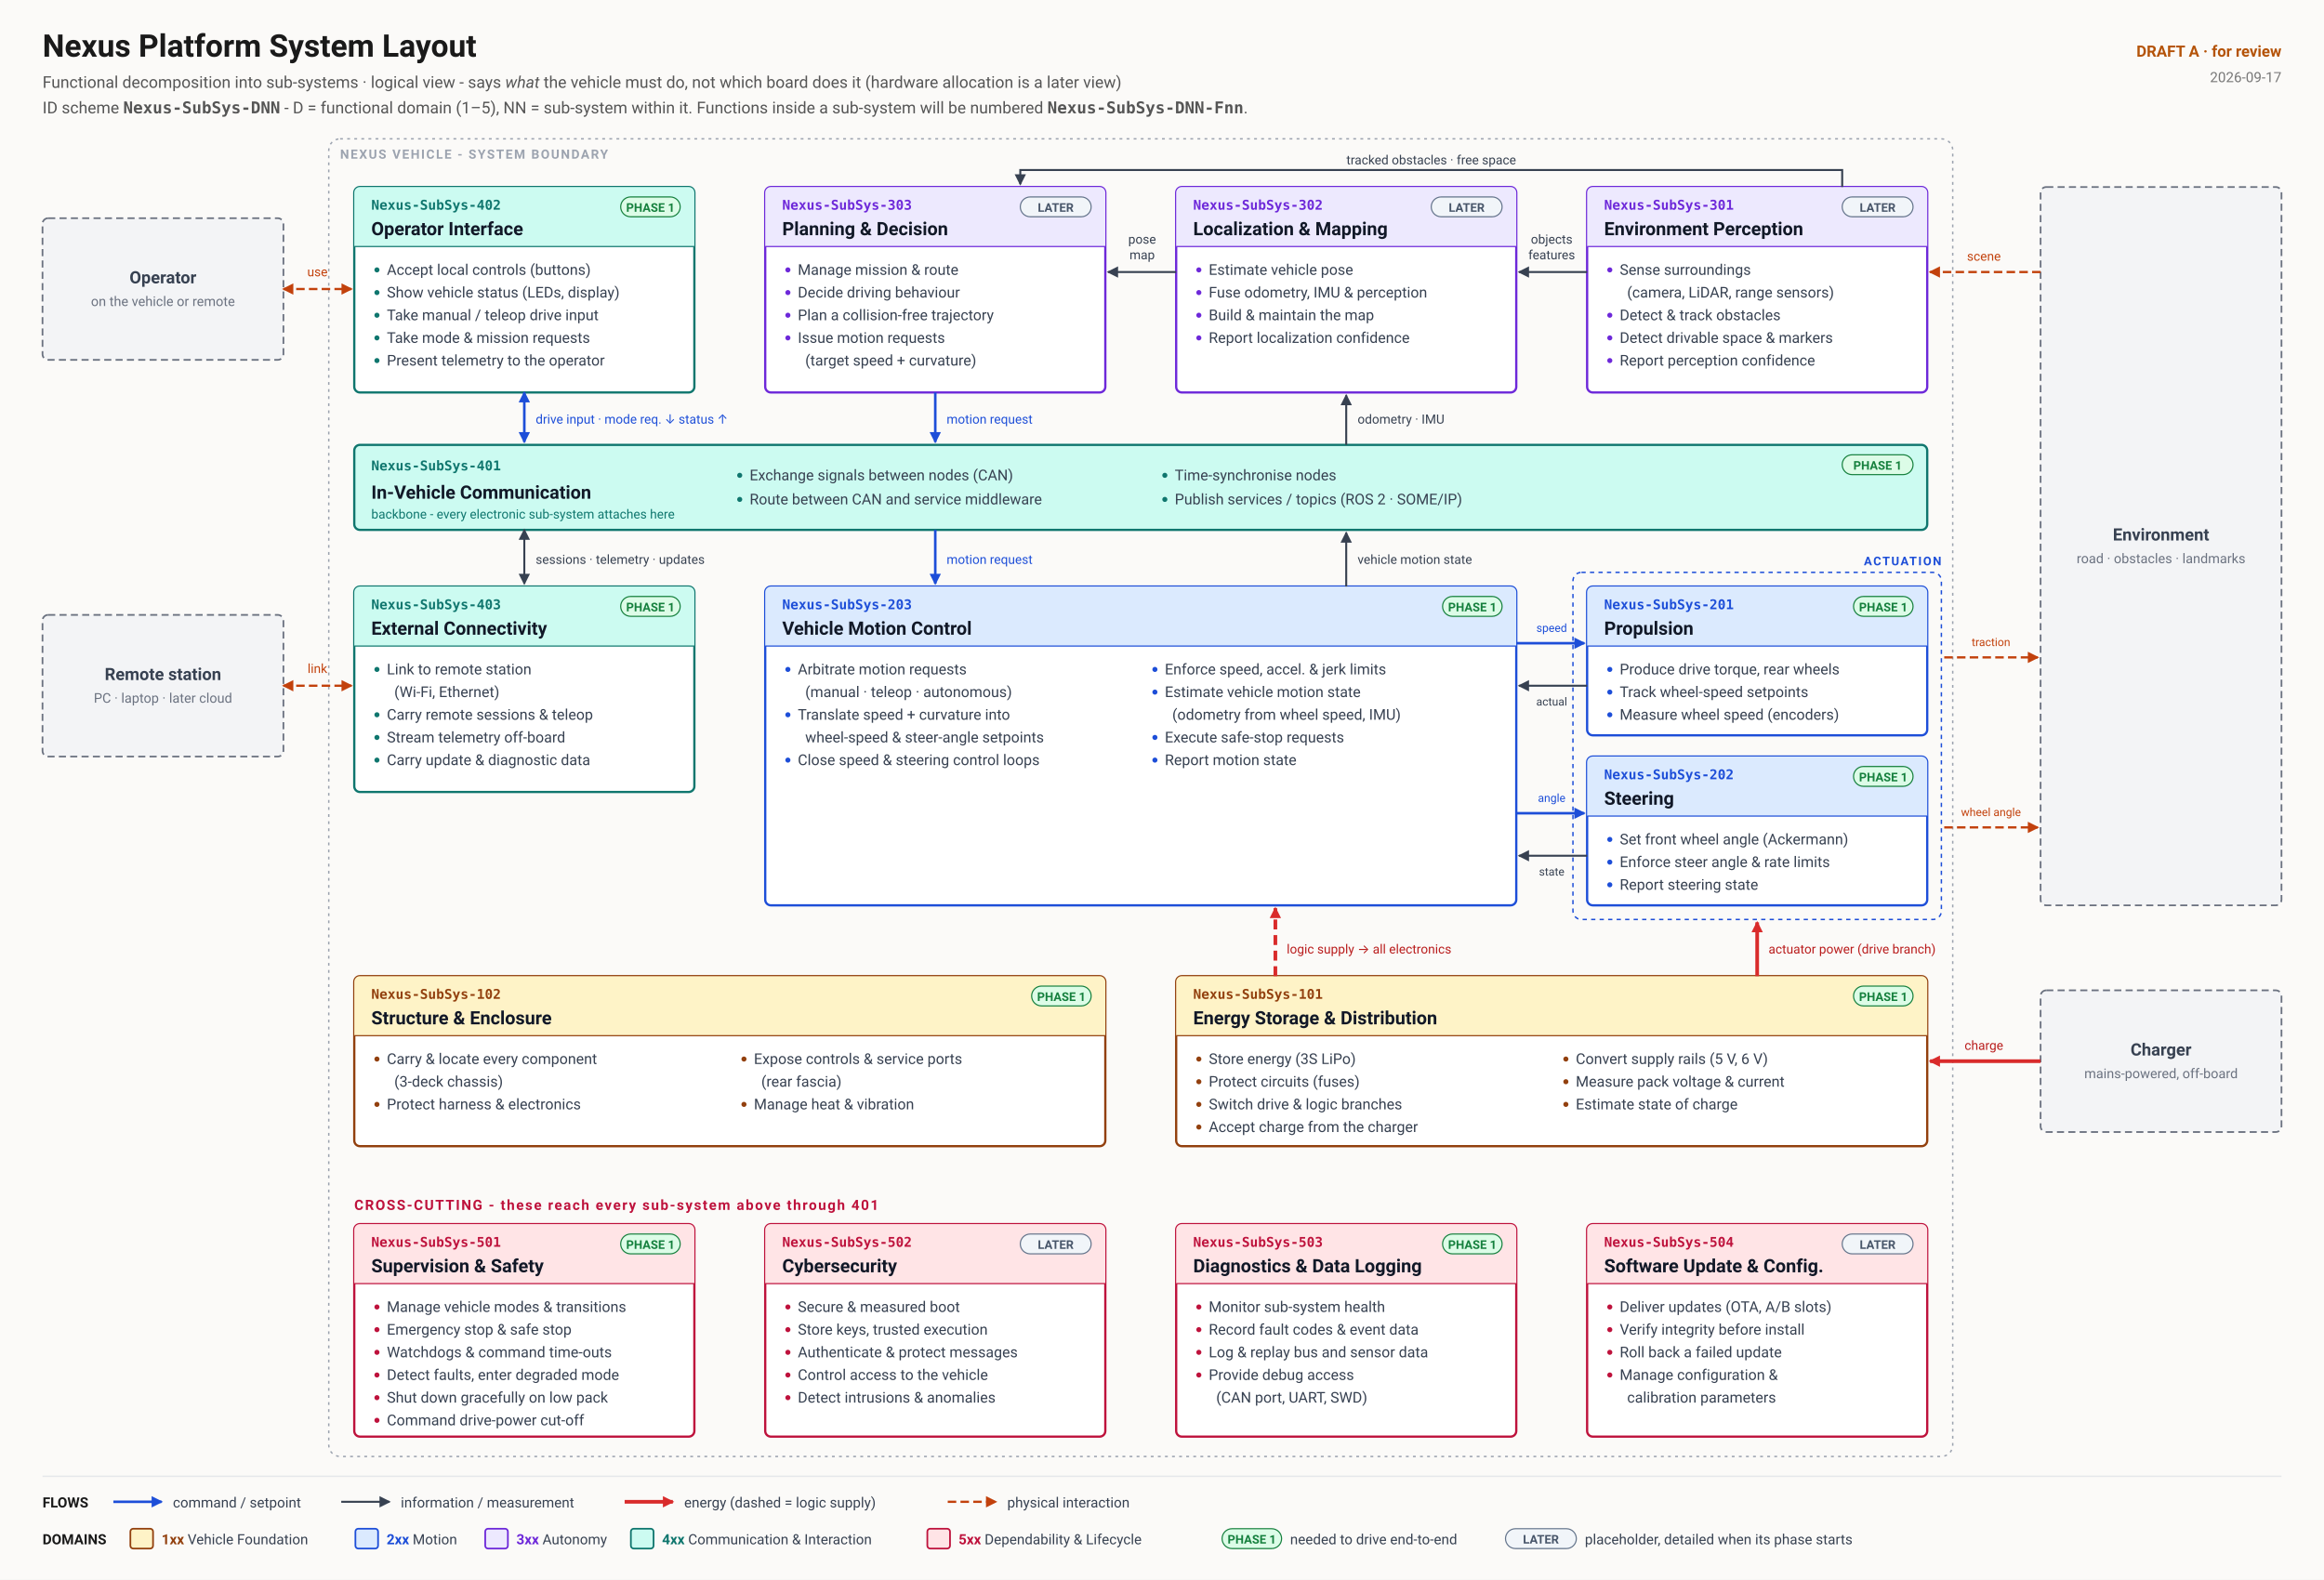
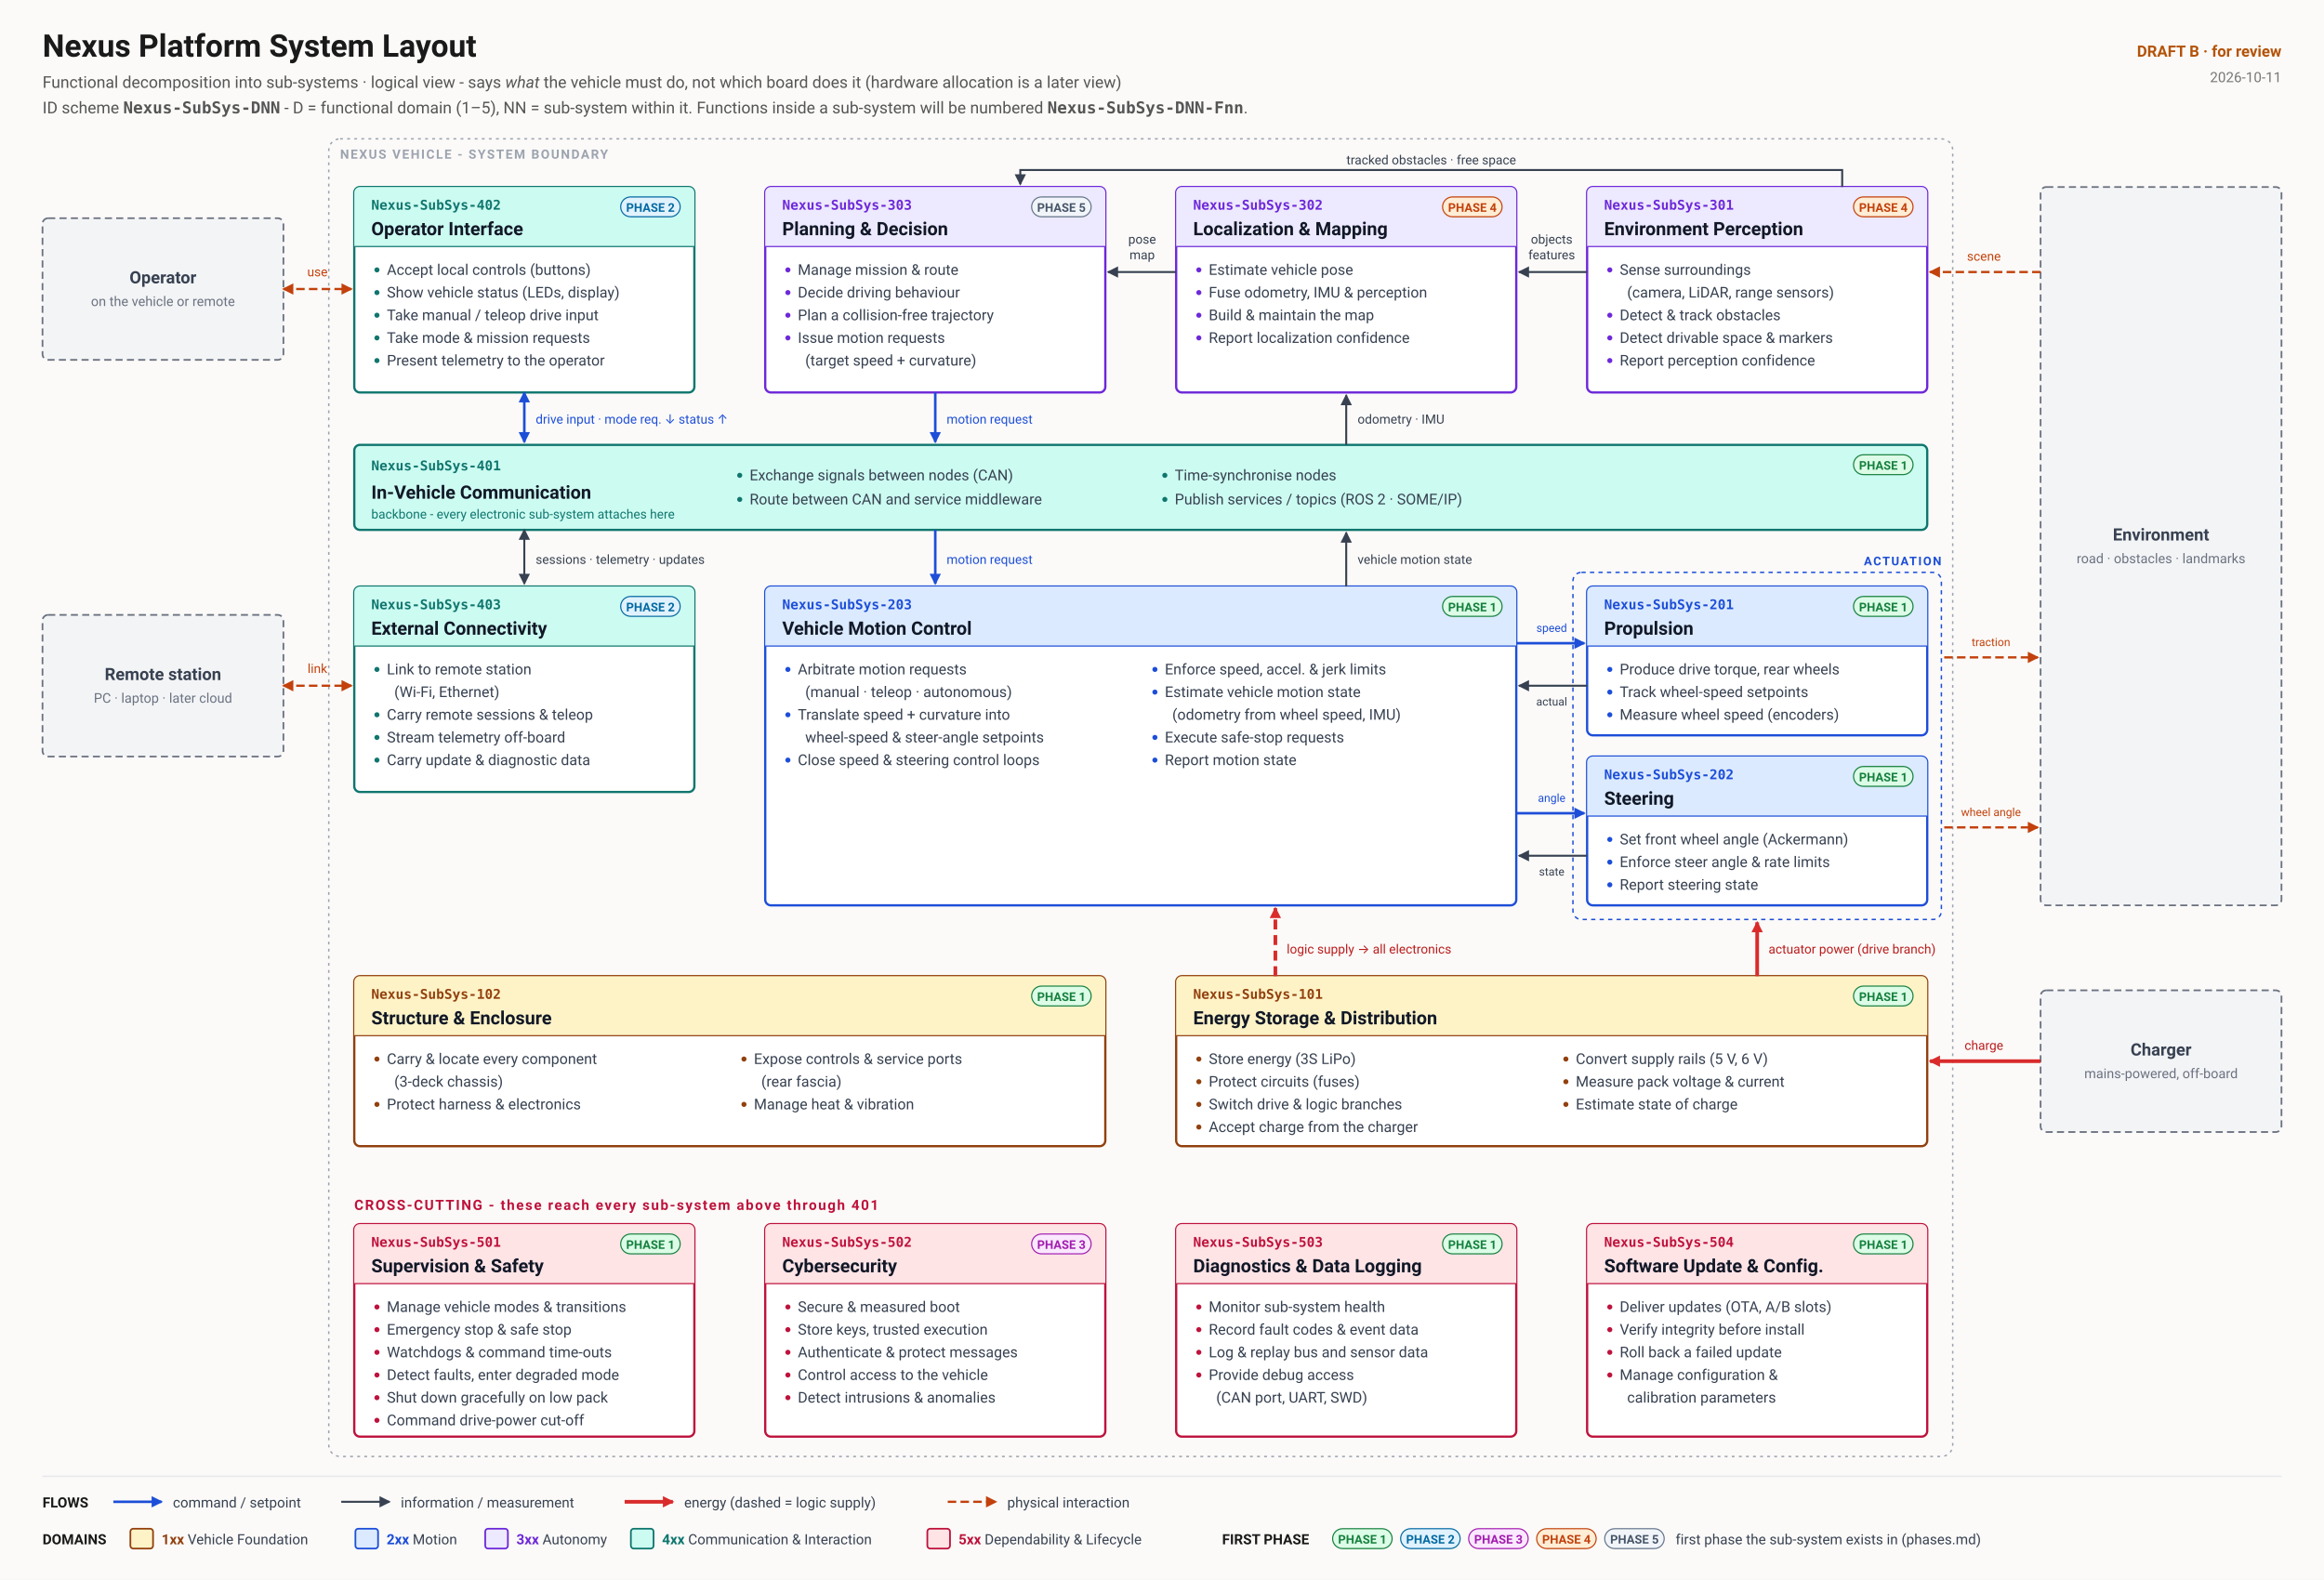
<svg xmlns="http://www.w3.org/2000/svg" width="1640" height="1115" viewBox="0 0 1640 1115" font-family="system-ui, -apple-system, Segoe UI, Roboto, sans-serif">
  <defs>
    <marker id="mi" markerWidth="8" markerHeight="8" refX="7" refY="4" orient="auto" markerUnits="userSpaceOnUse">
      <path d="M0,0 L8,4 L0,8 z" fill="#374151" />
    </marker>
    <marker id="mis" markerWidth="8" markerHeight="8" refX="1" refY="4" orient="auto" markerUnits="userSpaceOnUse">
      <path d="M8,0 L0,4 L8,8 z" fill="#374151" />
    </marker>
    <marker id="mc" markerWidth="8" markerHeight="8" refX="7" refY="4" orient="auto" markerUnits="userSpaceOnUse">
      <path d="M0,0 L8,4 L0,8 z" fill="#1d4ed8" />
    </marker>
    <marker id="mcs" markerWidth="8" markerHeight="8" refX="1" refY="4" orient="auto" markerUnits="userSpaceOnUse">
      <path d="M8,0 L0,4 L8,8 z" fill="#1d4ed8" />
    </marker>
    <marker id="me" markerWidth="8" markerHeight="8" refX="7" refY="4" orient="auto" markerUnits="userSpaceOnUse">
      <path d="M0,0 L8,4 L0,8 z" fill="#d92b2b" />
    </marker>
    <marker id="mes" markerWidth="8" markerHeight="8" refX="1" refY="4" orient="auto" markerUnits="userSpaceOnUse">
      <path d="M8,0 L0,4 L8,8 z" fill="#d92b2b" />
    </marker>
    <marker id="mp" markerWidth="8" markerHeight="8" refX="7" refY="4" orient="auto" markerUnits="userSpaceOnUse">
      <path d="M0,0 L8,4 L0,8 z" fill="#c2410c" />
    </marker>
    <marker id="mps" markerWidth="8" markerHeight="8" refX="1" refY="4" orient="auto" markerUnits="userSpaceOnUse">
      <path d="M8,0 L0,4 L8,8 z" fill="#c2410c" />
    </marker>
  </defs>
  <rect width="1640" height="1115" fill="#fbfaf8" />
  <text x="30" y="40" font-size="22" font-weight="700" fill="#1a1a1a">Nexus Platform System Layout</text>
  <text x="30" y="62" font-size="11.5" fill="#555">Functional decomposition into sub-systems · logical view - says <tspan font-style="italic">what</tspan> the vehicle must do, not which board does it (hardware allocation is a later view)</text>
  <text x="30" y="80" font-size="11.5" fill="#555">ID scheme <tspan font-family="ui-monospace, Menlo, Consolas, monospace" font-weight="700">Nexus-SubSys-DNN</tspan> - D = functional domain (1–5), NN = sub-system within it. Functions inside a sub-system will be numbered <tspan font-family="ui-monospace, Menlo, Consolas, monospace" font-weight="700">Nexus-SubSys-DNN-Fnn</tspan>.</text>
-   <text x="1610" y="40" font-size="11" font-weight="700" fill="#b45309" text-anchor="end">DRAFT A · for review</text>
-   <text x="1610" y="58" font-size="10" fill="#777" text-anchor="end">2026-09-17</text>
+   <text x="1610" y="40" font-size="11" font-weight="700" fill="#b45309" text-anchor="end">DRAFT B · for review</text>
+   <text x="1610" y="58" font-size="10" fill="#777" text-anchor="end">2026-10-11</text>
  <g transform="translate(0,14)">
    <rect x="30" y="140" width="170" height="100" rx="4" fill="#f3f4f6" stroke="#6b7280" stroke-width="1.2" stroke-dasharray="5 3" />
    <text x="115.0" y="186.0" font-size="12" font-weight="700" fill="#374151" text-anchor="middle">Operator</text>
    <text x="115.0" y="202.0" font-size="9.5" fill="#6b7280" text-anchor="middle">on the vehicle or remote</text>
    <rect x="30" y="420" width="170" height="100" rx="4" fill="#f3f4f6" stroke="#6b7280" stroke-width="1.2" stroke-dasharray="5 3" />
    <text x="115.0" y="466.0" font-size="12" font-weight="700" fill="#374151" text-anchor="middle">Remote station</text>
    <text x="115.0" y="482.0" font-size="9.5" fill="#6b7280" text-anchor="middle">PC · laptop · later cloud</text>
    <rect x="1440" y="118" width="170" height="507" rx="4" fill="#f3f4f6" stroke="#6b7280" stroke-width="1.2" stroke-dasharray="5 3" />
    <text x="1525.0" y="367.5" font-size="12" font-weight="700" fill="#374151" text-anchor="middle">Environment</text>
    <text x="1525.0" y="383.5" font-size="9.5" fill="#6b7280" text-anchor="middle">road · obstacles · landmarks</text>
    <rect x="1440" y="685" width="170" height="100" rx="4" fill="#f3f4f6" stroke="#6b7280" stroke-width="1.2" stroke-dasharray="5 3" />
    <text x="1525.0" y="731.0" font-size="12" font-weight="700" fill="#374151" text-anchor="middle">Charger</text>
    <text x="1525.0" y="747.0" font-size="9.5" fill="#6b7280" text-anchor="middle">mains-powered, off-board</text>
    <rect x="232" y="84" width="1146" height="930" rx="8" fill="none" stroke="#9ca3af" stroke-width="1" stroke-dasharray="2 3" />
    <text x="240" y="98" font-size="9" font-weight="700" fill="#9ca3af" letter-spacing="1">NEXUS VEHICLE - SYSTEM BOUNDARY</text>
    <g id="Nexus-SubSys-402">
      <rect x="250" y="118" width="240" height="145" rx="4" fill="#ffffff" stroke="#0f766e" stroke-width="1.6" />
      <path d="M250,122 a4,4 0 0 1 4,-4 h232 a4,4 0 0 1 4,4 v38 h-240 z" fill="#ccfbf1" />
      <line x1="250" y1="160" x2="490" y2="160" stroke="#0f766e" stroke-width="0.8" />
      <text x="262" y="134" font-size="9.5" font-weight="700" fill="#0f766e" font-family="ui-monospace, Menlo, Consolas, monospace">Nexus-SubSys-402</text>
      <text x="262" y="152" font-size="13" font-weight="700" fill="#111827">Operator Interface</text>
-       <rect x="438" y="125" width="42" height="14" rx="7" fill="#dcfce7" stroke="#15803d" stroke-width="0.8" />
-       <text x="459.0" y="135.5" font-size="8.5" font-weight="700" text-anchor="middle" fill="#15803d">PHASE 1</text>
+       <rect x="438" y="125" width="42" height="14" rx="7" fill="#e0f2fe" stroke="#0369a1" stroke-width="0.8" />
+       <text x="459.0" y="135.5" font-size="8.5" font-weight="700" text-anchor="middle" fill="#0369a1">PHASE 2</text>
      <circle cx="266.0" cy="176.5" r="1.8" fill="#0f766e" />
      <text x="273.0" y="180" font-size="10.5" fill="#374151" xml:space="preserve">Accept local controls (buttons)</text>
      <circle cx="266.0" cy="192.5" r="1.8" fill="#0f766e" />
      <text x="273.0" y="196" font-size="10.5" fill="#374151" xml:space="preserve">Show vehicle status (LEDs, display)</text>
      <circle cx="266.0" cy="208.5" r="1.8" fill="#0f766e" />
      <text x="273.0" y="212" font-size="10.5" fill="#374151" xml:space="preserve">Take manual / teleop drive input</text>
      <circle cx="266.0" cy="224.5" r="1.8" fill="#0f766e" />
      <text x="273.0" y="228" font-size="10.5" fill="#374151" xml:space="preserve">Take mode &amp; mission requests</text>
      <circle cx="266.0" cy="240.5" r="1.8" fill="#0f766e" />
      <text x="273.0" y="244" font-size="10.5" fill="#374151" xml:space="preserve">Present telemetry to the operator</text>
    </g>
    <g id="Nexus-SubSys-303">
      <rect x="540" y="118" width="240" height="145" rx="4" fill="#ffffff" stroke="#6d28d9" stroke-width="1.6" />
      <path d="M540,122 a4,4 0 0 1 4,-4 h232 a4,4 0 0 1 4,4 v38 h-240 z" fill="#ede9fe" />
      <line x1="540" y1="160" x2="780" y2="160" stroke="#6d28d9" stroke-width="0.8" />
      <text x="552" y="134" font-size="9.5" font-weight="700" fill="#6d28d9" font-family="ui-monospace, Menlo, Consolas, monospace">Nexus-SubSys-303</text>
      <text x="552" y="152" font-size="13" font-weight="700" fill="#111827">Planning &amp; Decision</text>
-       <rect x="720" y="125" width="50" height="14" rx="7" fill="#f1f5f9" stroke="#64748b" stroke-width="0.8" />
-       <text x="745.0" y="135.5" font-size="8.5" font-weight="700" text-anchor="middle" fill="#475569">LATER</text>
+       <rect x="728" y="125" width="42" height="14" rx="7" fill="#f1f5f9" stroke="#64748b" stroke-width="0.8" />
+       <text x="749.0" y="135.5" font-size="8.5" font-weight="700" text-anchor="middle" fill="#475569">PHASE 5</text>
      <circle cx="556.0" cy="176.5" r="1.8" fill="#6d28d9" />
      <text x="563.0" y="180" font-size="10.5" fill="#374151" xml:space="preserve">Manage mission &amp; route</text>
      <circle cx="556.0" cy="192.5" r="1.8" fill="#6d28d9" />
      <text x="563.0" y="196" font-size="10.5" fill="#374151" xml:space="preserve">Decide driving behaviour</text>
      <circle cx="556.0" cy="208.5" r="1.8" fill="#6d28d9" />
      <text x="563.0" y="212" font-size="10.5" fill="#374151" xml:space="preserve">Plan a collision-free trajectory</text>
      <circle cx="556.0" cy="224.5" r="1.8" fill="#6d28d9" />
      <text x="563.0" y="228" font-size="10.5" fill="#374151" xml:space="preserve">Issue motion requests</text>
      <text x="563.0" y="244" font-size="10.5" fill="#374151" xml:space="preserve">  (target speed + curvature)</text>
    </g>
    <g id="Nexus-SubSys-302">
      <rect x="830" y="118" width="240" height="145" rx="4" fill="#ffffff" stroke="#6d28d9" stroke-width="1.6" />
      <path d="M830,122 a4,4 0 0 1 4,-4 h232 a4,4 0 0 1 4,4 v38 h-240 z" fill="#ede9fe" />
      <line x1="830" y1="160" x2="1070" y2="160" stroke="#6d28d9" stroke-width="0.8" />
      <text x="842" y="134" font-size="9.5" font-weight="700" fill="#6d28d9" font-family="ui-monospace, Menlo, Consolas, monospace">Nexus-SubSys-302</text>
      <text x="842" y="152" font-size="13" font-weight="700" fill="#111827">Localization &amp; Mapping</text>
-       <rect x="1010" y="125" width="50" height="14" rx="7" fill="#f1f5f9" stroke="#64748b" stroke-width="0.8" />
-       <text x="1035.0" y="135.5" font-size="8.5" font-weight="700" text-anchor="middle" fill="#475569">LATER</text>
+       <rect x="1018" y="125" width="42" height="14" rx="7" fill="#ffedd5" stroke="#c2410c" stroke-width="0.8" />
+       <text x="1039.0" y="135.5" font-size="8.5" font-weight="700" text-anchor="middle" fill="#c2410c">PHASE 4</text>
      <circle cx="846.0" cy="176.5" r="1.8" fill="#6d28d9" />
      <text x="853.0" y="180" font-size="10.5" fill="#374151" xml:space="preserve">Estimate vehicle pose</text>
      <circle cx="846.0" cy="192.5" r="1.8" fill="#6d28d9" />
      <text x="853.0" y="196" font-size="10.5" fill="#374151" xml:space="preserve">Fuse odometry, IMU &amp; perception</text>
      <circle cx="846.0" cy="208.5" r="1.8" fill="#6d28d9" />
      <text x="853.0" y="212" font-size="10.5" fill="#374151" xml:space="preserve">Build &amp; maintain the map</text>
      <circle cx="846.0" cy="224.5" r="1.8" fill="#6d28d9" />
      <text x="853.0" y="228" font-size="10.5" fill="#374151" xml:space="preserve">Report localization confidence</text>
    </g>
    <g id="Nexus-SubSys-301">
      <rect x="1120" y="118" width="240" height="145" rx="4" fill="#ffffff" stroke="#6d28d9" stroke-width="1.6" />
      <path d="M1120,122 a4,4 0 0 1 4,-4 h232 a4,4 0 0 1 4,4 v38 h-240 z" fill="#ede9fe" />
      <line x1="1120" y1="160" x2="1360" y2="160" stroke="#6d28d9" stroke-width="0.8" />
      <text x="1132" y="134" font-size="9.5" font-weight="700" fill="#6d28d9" font-family="ui-monospace, Menlo, Consolas, monospace">Nexus-SubSys-301</text>
      <text x="1132" y="152" font-size="13" font-weight="700" fill="#111827">Environment Perception</text>
-       <rect x="1300" y="125" width="50" height="14" rx="7" fill="#f1f5f9" stroke="#64748b" stroke-width="0.8" />
-       <text x="1325.0" y="135.5" font-size="8.5" font-weight="700" text-anchor="middle" fill="#475569">LATER</text>
+       <rect x="1308" y="125" width="42" height="14" rx="7" fill="#ffedd5" stroke="#c2410c" stroke-width="0.8" />
+       <text x="1329.0" y="135.5" font-size="8.5" font-weight="700" text-anchor="middle" fill="#c2410c">PHASE 4</text>
      <circle cx="1136.0" cy="176.5" r="1.8" fill="#6d28d9" />
      <text x="1143.0" y="180" font-size="10.5" fill="#374151" xml:space="preserve">Sense surroundings</text>
      <text x="1143.0" y="196" font-size="10.5" fill="#374151" xml:space="preserve">  (camera, LiDAR, range sensors)</text>
      <circle cx="1136.0" cy="208.5" r="1.8" fill="#6d28d9" />
      <text x="1143.0" y="212" font-size="10.5" fill="#374151" xml:space="preserve">Detect &amp; track obstacles</text>
      <circle cx="1136.0" cy="224.5" r="1.8" fill="#6d28d9" />
      <text x="1143.0" y="228" font-size="10.5" fill="#374151" xml:space="preserve">Detect drivable space &amp; markers</text>
      <circle cx="1136.0" cy="240.5" r="1.8" fill="#6d28d9" />
      <text x="1143.0" y="244" font-size="10.5" fill="#374151" xml:space="preserve">Report perception confidence</text>
    </g>
    <g id="Nexus-SubSys-401">
      <rect x="250" y="300" width="1110" height="60" rx="4" fill="#ccfbf1" stroke="#0f766e" stroke-width="1.6" />
      <text x="262" y="318" font-size="9.5" font-weight="700" fill="#0f766e" font-family="ui-monospace, Menlo, Consolas, monospace">Nexus-SubSys-401</text>
      <text x="262" y="338" font-size="13" font-weight="700" fill="#111827">In-Vehicle Communication</text>
      <text x="262" y="352" font-size="9" fill="#0f766e">backbone - every electronic sub-system attaches here</text>
      <circle cx="522" cy="321.5" r="1.8" fill="#0f766e" />
      <text x="529" y="325" font-size="10.5" fill="#374151">Exchange signals between nodes (CAN)</text>
      <circle cx="822" cy="321.5" r="1.8" fill="#0f766e" />
      <text x="829" y="325" font-size="10.5" fill="#374151">Time-synchronise nodes</text>
      <circle cx="522" cy="338.5" r="1.8" fill="#0f766e" />
      <text x="529" y="342" font-size="10.5" fill="#374151">Route between CAN and service middleware</text>
      <circle cx="822" cy="338.5" r="1.8" fill="#0f766e" />
      <text x="829" y="342" font-size="10.5" fill="#374151">Publish services / topics (ROS 2 · SOME/IP)</text>
-       <rect x="1300" y="307" width="50" height="14" rx="7" fill="#dcfce7" stroke="#15803d" stroke-width="0.8" />
-       <text x="1325" y="317.5" font-size="8.5" font-weight="700" text-anchor="middle" fill="#15803d">PHASE 1</text>
+       <rect x="1308" y="307" width="42" height="14" rx="7" fill="#dcfce7" stroke="#15803d" stroke-width="0.8" />
+       <text x="1329.0" y="317.5" font-size="8.5" font-weight="700" text-anchor="middle" fill="#15803d">PHASE 1</text>
    </g>
    <g id="Nexus-SubSys-403">
      <rect x="250" y="400" width="240" height="145" rx="4" fill="#ffffff" stroke="#0f766e" stroke-width="1.6" />
      <path d="M250,404 a4,4 0 0 1 4,-4 h232 a4,4 0 0 1 4,4 v38 h-240 z" fill="#ccfbf1" />
      <line x1="250" y1="442" x2="490" y2="442" stroke="#0f766e" stroke-width="0.8" />
      <text x="262" y="416" font-size="9.5" font-weight="700" fill="#0f766e" font-family="ui-monospace, Menlo, Consolas, monospace">Nexus-SubSys-403</text>
      <text x="262" y="434" font-size="13" font-weight="700" fill="#111827">External Connectivity</text>
-       <rect x="438" y="407" width="42" height="14" rx="7" fill="#dcfce7" stroke="#15803d" stroke-width="0.8" />
-       <text x="459.0" y="417.5" font-size="8.5" font-weight="700" text-anchor="middle" fill="#15803d">PHASE 1</text>
+       <rect x="438" y="407" width="42" height="14" rx="7" fill="#e0f2fe" stroke="#0369a1" stroke-width="0.8" />
+       <text x="459.0" y="417.5" font-size="8.5" font-weight="700" text-anchor="middle" fill="#0369a1">PHASE 2</text>
      <circle cx="266.0" cy="458.5" r="1.8" fill="#0f766e" />
      <text x="273.0" y="462" font-size="10.5" fill="#374151" xml:space="preserve">Link to remote station</text>
      <text x="273.0" y="478" font-size="10.5" fill="#374151" xml:space="preserve">  (Wi-Fi, Ethernet)</text>
      <circle cx="266.0" cy="490.5" r="1.8" fill="#0f766e" />
      <text x="273.0" y="494" font-size="10.5" fill="#374151" xml:space="preserve">Carry remote sessions &amp; teleop</text>
      <circle cx="266.0" cy="506.5" r="1.8" fill="#0f766e" />
      <text x="273.0" y="510" font-size="10.5" fill="#374151" xml:space="preserve">Stream telemetry off-board</text>
      <circle cx="266.0" cy="522.5" r="1.8" fill="#0f766e" />
      <text x="273.0" y="526" font-size="10.5" fill="#374151" xml:space="preserve">Carry update &amp; diagnostic data</text>
    </g>
    <g id="Nexus-SubSys-203">
      <rect x="540" y="400" width="530" height="225" rx="4" fill="#ffffff" stroke="#1d4ed8" stroke-width="1.6" />
      <path d="M540,404 a4,4 0 0 1 4,-4 h522 a4,4 0 0 1 4,4 v38 h-530 z" fill="#dbeafe" />
      <line x1="540" y1="442" x2="1070" y2="442" stroke="#1d4ed8" stroke-width="0.8" />
      <text x="552" y="416" font-size="9.5" font-weight="700" fill="#1d4ed8" font-family="ui-monospace, Menlo, Consolas, monospace">Nexus-SubSys-203</text>
      <text x="552" y="434" font-size="13" font-weight="700" fill="#111827">Vehicle Motion Control</text>
      <rect x="1018" y="407" width="42" height="14" rx="7" fill="#dcfce7" stroke="#15803d" stroke-width="0.8" />
      <text x="1039.0" y="417.5" font-size="8.5" font-weight="700" text-anchor="middle" fill="#15803d">PHASE 1</text>
      <circle cx="556.0" cy="458.5" r="1.8" fill="#1d4ed8" />
      <text x="563.0" y="462" font-size="10.5" fill="#374151" xml:space="preserve">Arbitrate motion requests</text>
      <text x="563.0" y="478" font-size="10.5" fill="#374151" xml:space="preserve">  (manual · teleop · autonomous)</text>
      <circle cx="556.0" cy="490.5" r="1.8" fill="#1d4ed8" />
      <text x="563.0" y="494" font-size="10.5" fill="#374151" xml:space="preserve">Translate speed + curvature into</text>
      <text x="563.0" y="510" font-size="10.5" fill="#374151" xml:space="preserve">  wheel-speed &amp; steer-angle setpoints</text>
      <circle cx="556.0" cy="522.5" r="1.8" fill="#1d4ed8" />
      <text x="563.0" y="526" font-size="10.5" fill="#374151" xml:space="preserve">Close speed &amp; steering control loops</text>
      <circle cx="815.0" cy="458.5" r="1.8" fill="#1d4ed8" />
      <text x="822.0" y="462" font-size="10.5" fill="#374151" xml:space="preserve">Enforce speed, accel. &amp; jerk limits</text>
      <circle cx="815.0" cy="474.5" r="1.8" fill="#1d4ed8" />
      <text x="822.0" y="478" font-size="10.5" fill="#374151" xml:space="preserve">Estimate vehicle motion state</text>
      <text x="822.0" y="494" font-size="10.5" fill="#374151" xml:space="preserve">  (odometry from wheel speed, IMU)</text>
      <circle cx="815.0" cy="506.5" r="1.8" fill="#1d4ed8" />
      <text x="822.0" y="510" font-size="10.5" fill="#374151" xml:space="preserve">Execute safe-stop requests</text>
      <circle cx="815.0" cy="522.5" r="1.8" fill="#1d4ed8" />
      <text x="822.0" y="526" font-size="10.5" fill="#374151" xml:space="preserve">Report motion state</text>
    </g>
    <rect x="1110" y="390" width="260" height="245" rx="6" fill="none" stroke="#1d4ed8" stroke-width="1" stroke-dasharray="3 3" />
    <text x="1370" y="385" font-size="8.5" font-weight="700" fill="#1d4ed8" text-anchor="end" letter-spacing="1">ACTUATION</text>
    <g id="Nexus-SubSys-201">
      <rect x="1120" y="400" width="240" height="105" rx="4" fill="#ffffff" stroke="#1d4ed8" stroke-width="1.6" />
      <path d="M1120,404 a4,4 0 0 1 4,-4 h232 a4,4 0 0 1 4,4 v38 h-240 z" fill="#dbeafe" />
      <line x1="1120" y1="442" x2="1360" y2="442" stroke="#1d4ed8" stroke-width="0.8" />
      <text x="1132" y="416" font-size="9.5" font-weight="700" fill="#1d4ed8" font-family="ui-monospace, Menlo, Consolas, monospace">Nexus-SubSys-201</text>
      <text x="1132" y="434" font-size="13" font-weight="700" fill="#111827">Propulsion</text>
      <rect x="1308" y="407" width="42" height="14" rx="7" fill="#dcfce7" stroke="#15803d" stroke-width="0.8" />
      <text x="1329.0" y="417.5" font-size="8.5" font-weight="700" text-anchor="middle" fill="#15803d">PHASE 1</text>
      <circle cx="1136.0" cy="458.5" r="1.8" fill="#1d4ed8" />
      <text x="1143.0" y="462" font-size="10.5" fill="#374151" xml:space="preserve">Produce drive torque, rear wheels</text>
      <circle cx="1136.0" cy="474.5" r="1.8" fill="#1d4ed8" />
      <text x="1143.0" y="478" font-size="10.5" fill="#374151" xml:space="preserve">Track wheel-speed setpoints</text>
      <circle cx="1136.0" cy="490.5" r="1.8" fill="#1d4ed8" />
      <text x="1143.0" y="494" font-size="10.5" fill="#374151" xml:space="preserve">Measure wheel speed (encoders)</text>
    </g>
    <g id="Nexus-SubSys-202">
      <rect x="1120" y="520" width="240" height="105" rx="4" fill="#ffffff" stroke="#1d4ed8" stroke-width="1.6" />
      <path d="M1120,524 a4,4 0 0 1 4,-4 h232 a4,4 0 0 1 4,4 v38 h-240 z" fill="#dbeafe" />
      <line x1="1120" y1="562" x2="1360" y2="562" stroke="#1d4ed8" stroke-width="0.8" />
      <text x="1132" y="536" font-size="9.5" font-weight="700" fill="#1d4ed8" font-family="ui-monospace, Menlo, Consolas, monospace">Nexus-SubSys-202</text>
      <text x="1132" y="554" font-size="13" font-weight="700" fill="#111827">Steering</text>
      <rect x="1308" y="527" width="42" height="14" rx="7" fill="#dcfce7" stroke="#15803d" stroke-width="0.8" />
      <text x="1329.0" y="537.5" font-size="8.5" font-weight="700" text-anchor="middle" fill="#15803d">PHASE 1</text>
      <circle cx="1136.0" cy="578.5" r="1.8" fill="#1d4ed8" />
      <text x="1143.0" y="582" font-size="10.5" fill="#374151" xml:space="preserve">Set front wheel angle (Ackermann)</text>
      <circle cx="1136.0" cy="594.5" r="1.8" fill="#1d4ed8" />
      <text x="1143.0" y="598" font-size="10.5" fill="#374151" xml:space="preserve">Enforce steer angle &amp; rate limits</text>
      <circle cx="1136.0" cy="610.5" r="1.8" fill="#1d4ed8" />
      <text x="1143.0" y="614" font-size="10.5" fill="#374151" xml:space="preserve">Report steering state</text>
    </g>
    <g id="Nexus-SubSys-102">
      <rect x="250" y="675" width="530" height="120" rx="4" fill="#ffffff" stroke="#92400e" stroke-width="1.6" />
      <path d="M250,679 a4,4 0 0 1 4,-4 h522 a4,4 0 0 1 4,4 v38 h-530 z" fill="#fef3c7" />
      <line x1="250" y1="717" x2="780" y2="717" stroke="#92400e" stroke-width="0.8" />
      <text x="262" y="691" font-size="9.5" font-weight="700" fill="#92400e" font-family="ui-monospace, Menlo, Consolas, monospace">Nexus-SubSys-102</text>
      <text x="262" y="709" font-size="13" font-weight="700" fill="#111827">Structure &amp; Enclosure</text>
      <rect x="728" y="682" width="42" height="14" rx="7" fill="#dcfce7" stroke="#15803d" stroke-width="0.8" />
      <text x="749.0" y="692.5" font-size="8.5" font-weight="700" text-anchor="middle" fill="#15803d">PHASE 1</text>
      <circle cx="266.0" cy="733.5" r="1.8" fill="#92400e" />
      <text x="273.0" y="737" font-size="10.5" fill="#374151" xml:space="preserve">Carry &amp; locate every component</text>
      <text x="273.0" y="753" font-size="10.5" fill="#374151" xml:space="preserve">  (3-deck chassis)</text>
      <circle cx="266.0" cy="765.5" r="1.8" fill="#92400e" />
      <text x="273.0" y="769" font-size="10.5" fill="#374151" xml:space="preserve">Protect harness &amp; electronics</text>
      <circle cx="525.0" cy="733.5" r="1.8" fill="#92400e" />
      <text x="532.0" y="737" font-size="10.5" fill="#374151" xml:space="preserve">Expose controls &amp; service ports</text>
      <text x="532.0" y="753" font-size="10.5" fill="#374151" xml:space="preserve">  (rear fascia)</text>
      <circle cx="525.0" cy="765.5" r="1.8" fill="#92400e" />
      <text x="532.0" y="769" font-size="10.5" fill="#374151" xml:space="preserve">Manage heat &amp; vibration</text>
    </g>
    <g id="Nexus-SubSys-101">
      <rect x="830" y="675" width="530" height="120" rx="4" fill="#ffffff" stroke="#92400e" stroke-width="1.6" />
      <path d="M830,679 a4,4 0 0 1 4,-4 h522 a4,4 0 0 1 4,4 v38 h-530 z" fill="#fef3c7" />
      <line x1="830" y1="717" x2="1360" y2="717" stroke="#92400e" stroke-width="0.8" />
      <text x="842" y="691" font-size="9.5" font-weight="700" fill="#92400e" font-family="ui-monospace, Menlo, Consolas, monospace">Nexus-SubSys-101</text>
      <text x="842" y="709" font-size="13" font-weight="700" fill="#111827">Energy Storage &amp; Distribution</text>
      <rect x="1308" y="682" width="42" height="14" rx="7" fill="#dcfce7" stroke="#15803d" stroke-width="0.8" />
      <text x="1329.0" y="692.5" font-size="8.5" font-weight="700" text-anchor="middle" fill="#15803d">PHASE 1</text>
      <circle cx="846.0" cy="733.5" r="1.8" fill="#92400e" />
      <text x="853.0" y="737" font-size="10.5" fill="#374151" xml:space="preserve">Store energy (3S LiPo)</text>
      <circle cx="846.0" cy="749.5" r="1.8" fill="#92400e" />
      <text x="853.0" y="753" font-size="10.5" fill="#374151" xml:space="preserve">Protect circuits (fuses)</text>
      <circle cx="846.0" cy="765.5" r="1.8" fill="#92400e" />
      <text x="853.0" y="769" font-size="10.5" fill="#374151" xml:space="preserve">Switch drive &amp; logic branches</text>
      <circle cx="846.0" cy="781.5" r="1.8" fill="#92400e" />
      <text x="853.0" y="785" font-size="10.5" fill="#374151" xml:space="preserve">Accept charge from the charger</text>
      <circle cx="1105.0" cy="733.5" r="1.8" fill="#92400e" />
      <text x="1112.0" y="737" font-size="10.5" fill="#374151" xml:space="preserve">Convert supply rails (5 V, 6 V)</text>
      <circle cx="1105.0" cy="749.5" r="1.8" fill="#92400e" />
      <text x="1112.0" y="753" font-size="10.5" fill="#374151" xml:space="preserve">Measure pack voltage &amp; current</text>
      <circle cx="1105.0" cy="765.5" r="1.8" fill="#92400e" />
      <text x="1112.0" y="769" font-size="10.5" fill="#374151" xml:space="preserve">Estimate state of charge</text>
    </g>
    <text x="250" y="840" font-size="10" font-weight="700" fill="#be123c" letter-spacing="1">CROSS-CUTTING - these reach every sub-system above through 401</text>
    <g id="Nexus-SubSys-501">
      <rect x="250" y="850" width="240" height="150" rx="4" fill="#ffffff" stroke="#be123c" stroke-width="1.6" />
      <path d="M250,854 a4,4 0 0 1 4,-4 h232 a4,4 0 0 1 4,4 v38 h-240 z" fill="#ffe4e6" />
      <line x1="250" y1="892" x2="490" y2="892" stroke="#be123c" stroke-width="0.8" />
      <text x="262" y="866" font-size="9.5" font-weight="700" fill="#be123c" font-family="ui-monospace, Menlo, Consolas, monospace">Nexus-SubSys-501</text>
      <text x="262" y="884" font-size="13" font-weight="700" fill="#111827">Supervision &amp; Safety</text>
      <rect x="438" y="857" width="42" height="14" rx="7" fill="#dcfce7" stroke="#15803d" stroke-width="0.8" />
      <text x="459.0" y="867.5" font-size="8.5" font-weight="700" text-anchor="middle" fill="#15803d">PHASE 1</text>
      <circle cx="266.0" cy="908.5" r="1.8" fill="#be123c" />
      <text x="273.0" y="912" font-size="10.5" fill="#374151" xml:space="preserve">Manage vehicle modes &amp; transitions</text>
      <circle cx="266.0" cy="924.5" r="1.8" fill="#be123c" />
      <text x="273.0" y="928" font-size="10.5" fill="#374151" xml:space="preserve">Emergency stop &amp; safe stop</text>
      <circle cx="266.0" cy="940.5" r="1.8" fill="#be123c" />
      <text x="273.0" y="944" font-size="10.5" fill="#374151" xml:space="preserve">Watchdogs &amp; command time-outs</text>
      <circle cx="266.0" cy="956.5" r="1.8" fill="#be123c" />
      <text x="273.0" y="960" font-size="10.5" fill="#374151" xml:space="preserve">Detect faults, enter degraded mode</text>
      <circle cx="266.0" cy="972.5" r="1.8" fill="#be123c" />
      <text x="273.0" y="976" font-size="10.5" fill="#374151" xml:space="preserve">Shut down gracefully on low pack</text>
      <circle cx="266.0" cy="988.5" r="1.8" fill="#be123c" />
      <text x="273.0" y="992" font-size="10.5" fill="#374151" xml:space="preserve">Command drive-power cut-off</text>
    </g>
    <g id="Nexus-SubSys-502">
      <rect x="540" y="850" width="240" height="150" rx="4" fill="#ffffff" stroke="#be123c" stroke-width="1.6" />
      <path d="M540,854 a4,4 0 0 1 4,-4 h232 a4,4 0 0 1 4,4 v38 h-240 z" fill="#ffe4e6" />
      <line x1="540" y1="892" x2="780" y2="892" stroke="#be123c" stroke-width="0.8" />
      <text x="552" y="866" font-size="9.5" font-weight="700" fill="#be123c" font-family="ui-monospace, Menlo, Consolas, monospace">Nexus-SubSys-502</text>
      <text x="552" y="884" font-size="13" font-weight="700" fill="#111827">Cybersecurity</text>
-       <rect x="720" y="857" width="50" height="14" rx="7" fill="#f1f5f9" stroke="#64748b" stroke-width="0.8" />
-       <text x="745.0" y="867.5" font-size="8.5" font-weight="700" text-anchor="middle" fill="#475569">LATER</text>
+       <rect x="728" y="857" width="42" height="14" rx="7" fill="#fae8ff" stroke="#a21caf" stroke-width="0.8" />
+       <text x="749.0" y="867.5" font-size="8.5" font-weight="700" text-anchor="middle" fill="#a21caf">PHASE 3</text>
      <circle cx="556.0" cy="908.5" r="1.8" fill="#be123c" />
      <text x="563.0" y="912" font-size="10.5" fill="#374151" xml:space="preserve">Secure &amp; measured boot</text>
      <circle cx="556.0" cy="924.5" r="1.8" fill="#be123c" />
      <text x="563.0" y="928" font-size="10.5" fill="#374151" xml:space="preserve">Store keys, trusted execution</text>
      <circle cx="556.0" cy="940.5" r="1.8" fill="#be123c" />
      <text x="563.0" y="944" font-size="10.5" fill="#374151" xml:space="preserve">Authenticate &amp; protect messages</text>
      <circle cx="556.0" cy="956.5" r="1.8" fill="#be123c" />
      <text x="563.0" y="960" font-size="10.5" fill="#374151" xml:space="preserve">Control access to the vehicle</text>
      <circle cx="556.0" cy="972.5" r="1.8" fill="#be123c" />
      <text x="563.0" y="976" font-size="10.5" fill="#374151" xml:space="preserve">Detect intrusions &amp; anomalies</text>
    </g>
    <g id="Nexus-SubSys-503">
      <rect x="830" y="850" width="240" height="150" rx="4" fill="#ffffff" stroke="#be123c" stroke-width="1.6" />
      <path d="M830,854 a4,4 0 0 1 4,-4 h232 a4,4 0 0 1 4,4 v38 h-240 z" fill="#ffe4e6" />
      <line x1="830" y1="892" x2="1070" y2="892" stroke="#be123c" stroke-width="0.8" />
      <text x="842" y="866" font-size="9.5" font-weight="700" fill="#be123c" font-family="ui-monospace, Menlo, Consolas, monospace">Nexus-SubSys-503</text>
      <text x="842" y="884" font-size="13" font-weight="700" fill="#111827">Diagnostics &amp; Data Logging</text>
      <rect x="1018" y="857" width="42" height="14" rx="7" fill="#dcfce7" stroke="#15803d" stroke-width="0.8" />
      <text x="1039.0" y="867.5" font-size="8.5" font-weight="700" text-anchor="middle" fill="#15803d">PHASE 1</text>
      <circle cx="846.0" cy="908.5" r="1.8" fill="#be123c" />
      <text x="853.0" y="912" font-size="10.5" fill="#374151" xml:space="preserve">Monitor sub-system health</text>
      <circle cx="846.0" cy="924.5" r="1.8" fill="#be123c" />
      <text x="853.0" y="928" font-size="10.5" fill="#374151" xml:space="preserve">Record fault codes &amp; event data</text>
      <circle cx="846.0" cy="940.5" r="1.8" fill="#be123c" />
      <text x="853.0" y="944" font-size="10.5" fill="#374151" xml:space="preserve">Log &amp; replay bus and sensor data</text>
      <circle cx="846.0" cy="956.5" r="1.8" fill="#be123c" />
      <text x="853.0" y="960" font-size="10.5" fill="#374151" xml:space="preserve">Provide debug access</text>
      <text x="853.0" y="976" font-size="10.5" fill="#374151" xml:space="preserve">  (CAN port, UART, SWD)</text>
    </g>
    <g id="Nexus-SubSys-504">
      <rect x="1120" y="850" width="240" height="150" rx="4" fill="#ffffff" stroke="#be123c" stroke-width="1.6" />
      <path d="M1120,854 a4,4 0 0 1 4,-4 h232 a4,4 0 0 1 4,4 v38 h-240 z" fill="#ffe4e6" />
      <line x1="1120" y1="892" x2="1360" y2="892" stroke="#be123c" stroke-width="0.8" />
      <text x="1132" y="866" font-size="9.5" font-weight="700" fill="#be123c" font-family="ui-monospace, Menlo, Consolas, monospace">Nexus-SubSys-504</text>
      <text x="1132" y="884" font-size="13" font-weight="700" fill="#111827">Software Update &amp; Config.</text>
-       <rect x="1300" y="857" width="50" height="14" rx="7" fill="#f1f5f9" stroke="#64748b" stroke-width="0.8" />
-       <text x="1325.0" y="867.5" font-size="8.5" font-weight="700" text-anchor="middle" fill="#475569">LATER</text>
+       <rect x="1308" y="857" width="42" height="14" rx="7" fill="#dcfce7" stroke="#15803d" stroke-width="0.8" />
+       <text x="1329.0" y="867.5" font-size="8.5" font-weight="700" text-anchor="middle" fill="#15803d">PHASE 1</text>
      <circle cx="1136.0" cy="908.5" r="1.8" fill="#be123c" />
      <text x="1143.0" y="912" font-size="10.5" fill="#374151" xml:space="preserve">Deliver updates (OTA, A/B slots)</text>
      <circle cx="1136.0" cy="924.5" r="1.8" fill="#be123c" />
      <text x="1143.0" y="928" font-size="10.5" fill="#374151" xml:space="preserve">Verify integrity before install</text>
      <circle cx="1136.0" cy="940.5" r="1.8" fill="#be123c" />
      <text x="1143.0" y="944" font-size="10.5" fill="#374151" xml:space="preserve">Roll back a failed update</text>
      <circle cx="1136.0" cy="956.5" r="1.8" fill="#be123c" />
      <text x="1143.0" y="960" font-size="10.5" fill="#374151" xml:space="preserve">Manage configuration &amp;</text>
      <text x="1143.0" y="976" font-size="10.5" fill="#374151" xml:space="preserve">  calibration parameters</text>
    </g>
    <path d="M1440,178 L1362,178" fill="none" stroke="#c2410c" stroke-width="1.6" stroke-dasharray="6 3" marker-end="url(#mp)" />
    <text x="1400" y="170" font-size="9" fill="#c2410c" text-anchor="middle">scene</text>
    <path d="M1120,178 L1072,178" fill="none" stroke="#374151" stroke-width="1.4" marker-end="url(#mi)" />
    <text x="1095" y="158" font-size="9" fill="#374151" text-anchor="middle">objects</text>
    <text x="1095" y="169" font-size="9" fill="#374151" text-anchor="middle">features</text>
    <path d="M830,178 L782,178" fill="none" stroke="#374151" stroke-width="1.4" marker-end="url(#mi)" />
    <text x="806" y="158" font-size="9" fill="#374151" text-anchor="middle">pose</text>
    <text x="806" y="169" font-size="9" fill="#374151" text-anchor="middle">map</text>
    <path d="M1300,118 L1300,106 L720,106 L720,116" fill="none" stroke="#374151" stroke-width="1.4" marker-end="url(#mi)" />
    <text x="1010" y="102" font-size="9" fill="#374151" text-anchor="middle">tracked obstacles · free space</text>
    <path d="M200,190 L248,190" fill="none" stroke="#c2410c" stroke-width="1.6" stroke-dasharray="6 3" marker-start="url(#mps)" marker-end="url(#mp)" />
    <text x="224" y="181" font-size="9" fill="#c2410c" text-anchor="middle">use</text>
    <path d="M200,470 L248,470" fill="none" stroke="#c2410c" stroke-width="1.6" stroke-dasharray="6 3" marker-start="url(#mps)" marker-end="url(#mp)" />
    <text x="224" y="461" font-size="9" fill="#c2410c" text-anchor="middle">link</text>
    <path d="M370,263 L370,298" fill="none" stroke="#1d4ed8" stroke-width="1.8" marker-start="url(#mcs)" marker-end="url(#mc)" />
    <text x="378" y="285" font-size="9" fill="#1d4ed8" text-anchor="start">drive input · mode req. ↓   status ↑</text>
    <path d="M370,360 L370,398" fill="none" stroke="#374151" stroke-width="1.4" marker-start="url(#mis)" marker-end="url(#mi)" />
    <text x="378" y="384" font-size="9" fill="#374151" text-anchor="start">sessions · telemetry · updates</text>
    <path d="M660,263 L660,298" fill="none" stroke="#1d4ed8" stroke-width="1.8" marker-end="url(#mc)" />
    <text x="668" y="285" font-size="9" fill="#1d4ed8" text-anchor="start">motion request</text>
    <path d="M660,360 L660,398" fill="none" stroke="#1d4ed8" stroke-width="1.8" marker-end="url(#mc)" />
    <text x="668" y="384" font-size="9" fill="#1d4ed8" text-anchor="start">motion request</text>
    <path d="M950,400 L950,362" fill="none" stroke="#374151" stroke-width="1.4" marker-end="url(#mi)" />
    <text x="958" y="384" font-size="9" fill="#374151" text-anchor="start">vehicle motion state</text>
    <path d="M950,300 L950,265" fill="none" stroke="#374151" stroke-width="1.4" marker-end="url(#mi)" />
    <text x="958" y="285" font-size="9" fill="#374151" text-anchor="start">odometry · IMU</text>
    <path d="M1070,440 L1118,440" fill="none" stroke="#1d4ed8" stroke-width="1.8" marker-end="url(#mc)" />
    <text x="1095" y="432" font-size="8" fill="#1d4ed8" text-anchor="middle">speed</text>
    <path d="M1120,470 L1072,470" fill="none" stroke="#374151" stroke-width="1.4" marker-end="url(#mi)" />
    <text x="1095" y="484" font-size="8" fill="#374151" text-anchor="middle">actual</text>
    <path d="M1070,560 L1118,560" fill="none" stroke="#1d4ed8" stroke-width="1.8" marker-end="url(#mc)" />
    <text x="1095" y="552" font-size="8" fill="#1d4ed8" text-anchor="middle">angle</text>
    <path d="M1120,590 L1072,590" fill="none" stroke="#374151" stroke-width="1.4" marker-end="url(#mi)" />
    <text x="1095" y="604" font-size="8" fill="#374151" text-anchor="middle">state</text>
    <path d="M1372,450 L1438,450" fill="none" stroke="#c2410c" stroke-width="1.6" stroke-dasharray="6 3" marker-end="url(#mp)" />
    <text x="1405" y="442" font-size="8" fill="#c2410c" text-anchor="middle">traction</text>
    <path d="M1372,570 L1438,570" fill="none" stroke="#c2410c" stroke-width="1.6" stroke-dasharray="6 3" marker-end="url(#mp)" />
    <text x="1405" y="562" font-size="8" fill="#c2410c" text-anchor="middle">wheel angle</text>
    <path d="M1240,675 L1240,637" fill="none" stroke="#d92b2b" stroke-width="2.6" marker-end="url(#me)" />
    <text x="1248" y="659" font-size="9" fill="#b91c1c" text-anchor="start">actuator power (drive branch)</text>
    <path d="M900,675 L900,627" fill="none" stroke="#d92b2b" stroke-width="2.6" stroke-dasharray="7 4" marker-end="url(#me)" />
    <text x="908" y="659" font-size="9" fill="#b91c1c" text-anchor="start">logic supply → all electronics</text>
    <path d="M1440,735 L1362,735" fill="none" stroke="#d92b2b" stroke-width="2.6" marker-end="url(#me)" />
    <text x="1400" y="727" font-size="9" fill="#b91c1c" text-anchor="middle">charge</text>
    <line x1="30" y1="1028" x2="1610" y2="1028" stroke="#e5e7eb" />
    <text x="30" y="1050" font-size="10" font-weight="700" fill="#1a1a1a">FLOWS</text>
    <path d="M80,1046 L114,1046" fill="none" stroke="#1d4ed8" stroke-width="1.8" marker-end="url(#mc)" />
    <text x="122" y="1050" font-size="10" fill="#374151">command / setpoint</text>
    <path d="M240.8,1046 L274.8,1046" fill="none" stroke="#374151" stroke-width="1.4" marker-end="url(#mi)" />
    <text x="282.8" y="1050" font-size="10" fill="#374151">information / measurement</text>
    <path d="M440.8,1046 L474.8,1046" fill="none" stroke="#d92b2b" stroke-width="2.6" marker-end="url(#me)" />
    <text x="482.8" y="1050" font-size="10" fill="#374151">energy (dashed = logic supply)</text>
    <path d="M668.8,1046 L702.8,1046" fill="none" stroke="#c2410c" stroke-width="1.6" stroke-dasharray="6 3" marker-end="url(#mp)" />
    <text x="710.8" y="1050" font-size="10" fill="#374151">physical interaction</text>
    <text x="30" y="1076" font-size="10" font-weight="700" fill="#1a1a1a">DOMAINS</text>
    <rect x="92" y="1065" width="16" height="14" rx="2" fill="#fef3c7" stroke="#92400e" stroke-width="1.2" />
    <text x="114" y="1076" font-size="10" fill="#374151">
      <tspan font-weight="700" fill="#92400e">1xx</tspan> Vehicle Foundation</text>
    <rect x="250.8" y="1065" width="16" height="14" rx="2" fill="#dbeafe" stroke="#1d4ed8" stroke-width="1.2" />
    <text x="272.8" y="1076" font-size="10" fill="#374151">
      <tspan font-weight="700" fill="#1d4ed8">2xx</tspan> Motion</text>
    <rect x="342.4" y="1065" width="16" height="14" rx="2" fill="#ede9fe" stroke="#6d28d9" stroke-width="1.2" />
    <text x="364.4" y="1076" font-size="10" fill="#374151">
      <tspan font-weight="700" fill="#6d28d9">3xx</tspan> Autonomy</text>
    <rect x="445.2" y="1065" width="16" height="14" rx="2" fill="#ccfbf1" stroke="#0f766e" stroke-width="1.2" />
    <text x="467.2" y="1076" font-size="10" fill="#374151">
      <tspan font-weight="700" fill="#0f766e">4xx</tspan> Communication &amp; Interaction</text>
    <rect x="654.4" y="1065" width="16" height="14" rx="2" fill="#ffe4e6" stroke="#be123c" stroke-width="1.2" />
    <text x="676.4" y="1076" font-size="10" fill="#374151">
      <tspan font-weight="700" fill="#be123c">5xx</tspan> Dependability &amp; Lifecycle</text>
-     <rect x="862.4" y="1065" width="42" height="14" rx="7" fill="#dcfce7" stroke="#15803d" stroke-width="0.8" />
-     <text x="883.4" y="1075.5" font-size="8.5" font-weight="700" text-anchor="middle" fill="#15803d">PHASE 1</text>
-     <text x="910.4" y="1076" font-size="10" fill="#374151">needed to drive end-to-end</text>
-     <rect x="1062.4" y="1065" width="50" height="14" rx="7" fill="#f1f5f9" stroke="#64748b" stroke-width="0.8" />
-     <text x="1087.4" y="1075.5" font-size="8.5" font-weight="700" text-anchor="middle" fill="#475569">LATER</text>
-     <text x="1118.4" y="1076" font-size="10" fill="#374151">placeholder, detailed when its phase starts</text>
+     <text x="862.4" y="1076" font-size="10" font-weight="700" fill="#1a1a1a">FIRST PHASE</text>
+     <rect x="940.4" y="1065" width="42" height="14" rx="7" fill="#dcfce7" stroke="#15803d" stroke-width="0.8" />
+     <text x="961.4" y="1075.5" font-size="8.5" font-weight="700" text-anchor="middle" fill="#15803d">PHASE 1</text>
+     <rect x="988.4" y="1065" width="42" height="14" rx="7" fill="#e0f2fe" stroke="#0369a1" stroke-width="0.8" />
+     <text x="1009.4" y="1075.5" font-size="8.5" font-weight="700" text-anchor="middle" fill="#0369a1">PHASE 2</text>
+     <rect x="1036.4" y="1065" width="42" height="14" rx="7" fill="#fae8ff" stroke="#a21caf" stroke-width="0.8" />
+     <text x="1057.4" y="1075.5" font-size="8.5" font-weight="700" text-anchor="middle" fill="#a21caf">PHASE 3</text>
+     <rect x="1084.4" y="1065" width="42" height="14" rx="7" fill="#ffedd5" stroke="#c2410c" stroke-width="0.8" />
+     <text x="1105.4" y="1075.5" font-size="8.5" font-weight="700" text-anchor="middle" fill="#c2410c">PHASE 4</text>
+     <rect x="1132.4" y="1065" width="42" height="14" rx="7" fill="#f1f5f9" stroke="#64748b" stroke-width="0.8" />
+     <text x="1153.4" y="1075.5" font-size="8.5" font-weight="700" text-anchor="middle" fill="#475569">PHASE 5</text>
+     <text x="1182.4" y="1076" font-size="10" fill="#374151">first phase the sub-system exists in (phases.md)</text>
  </g>
</svg>
